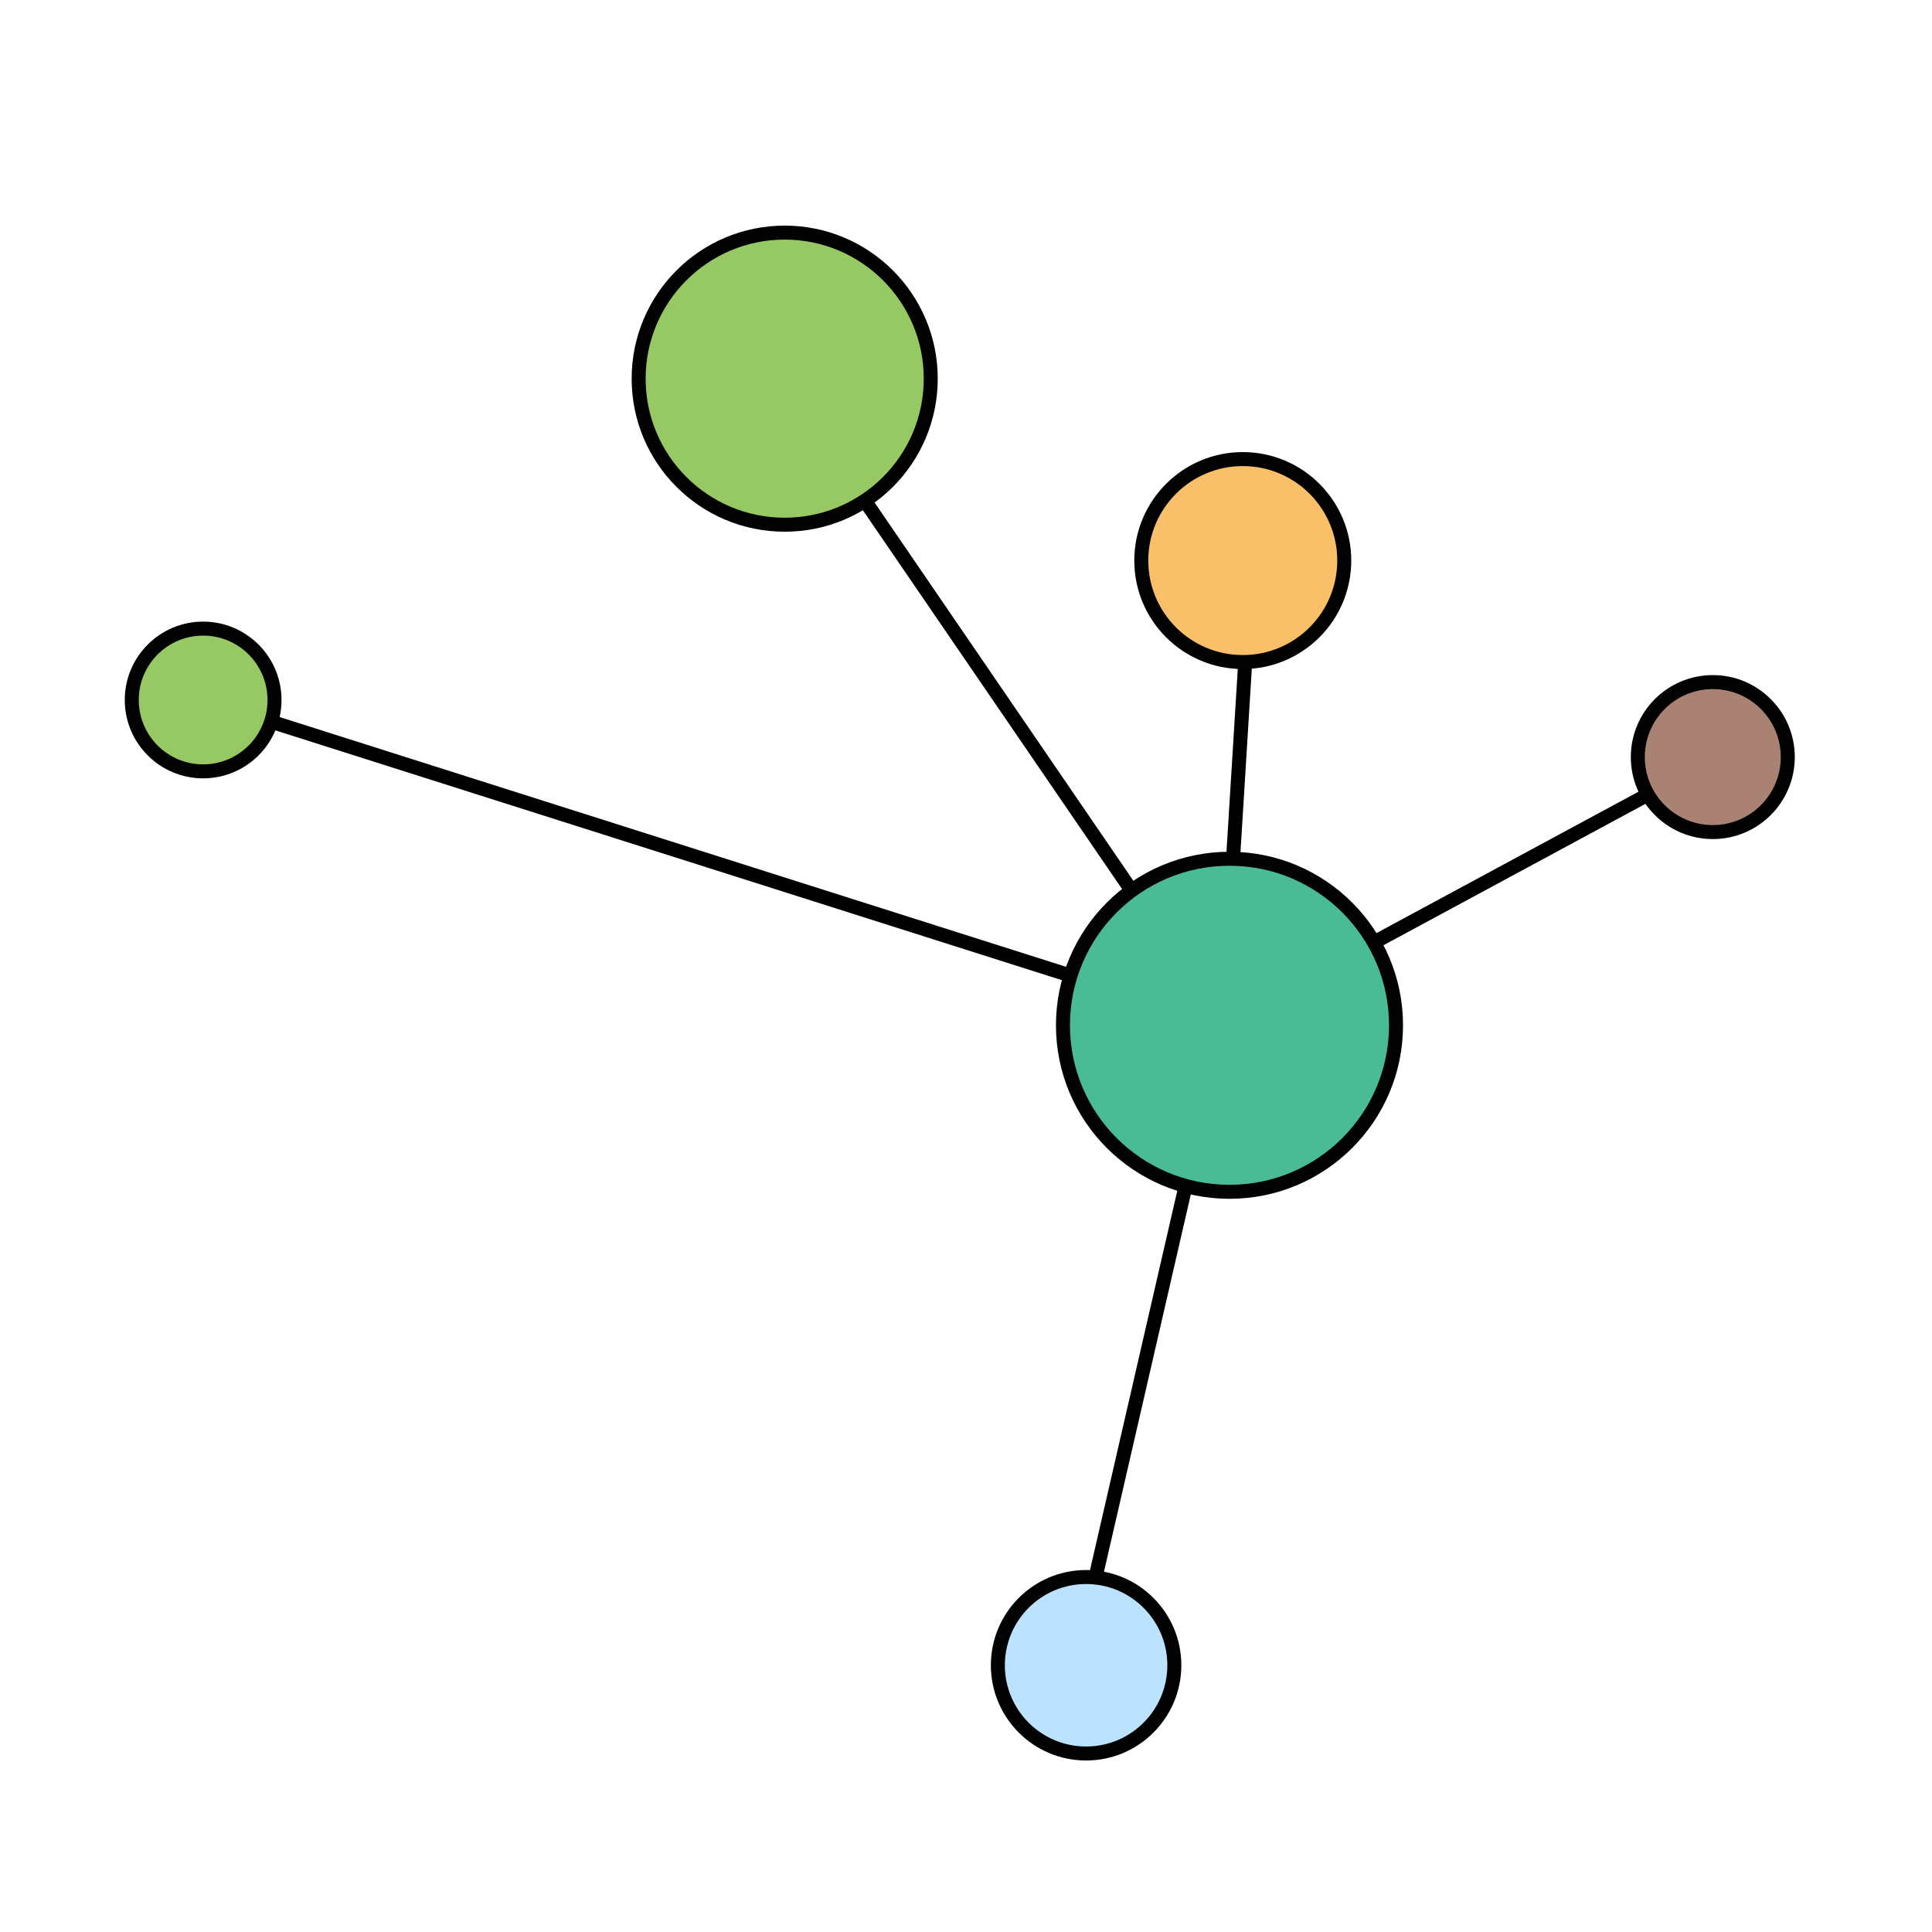
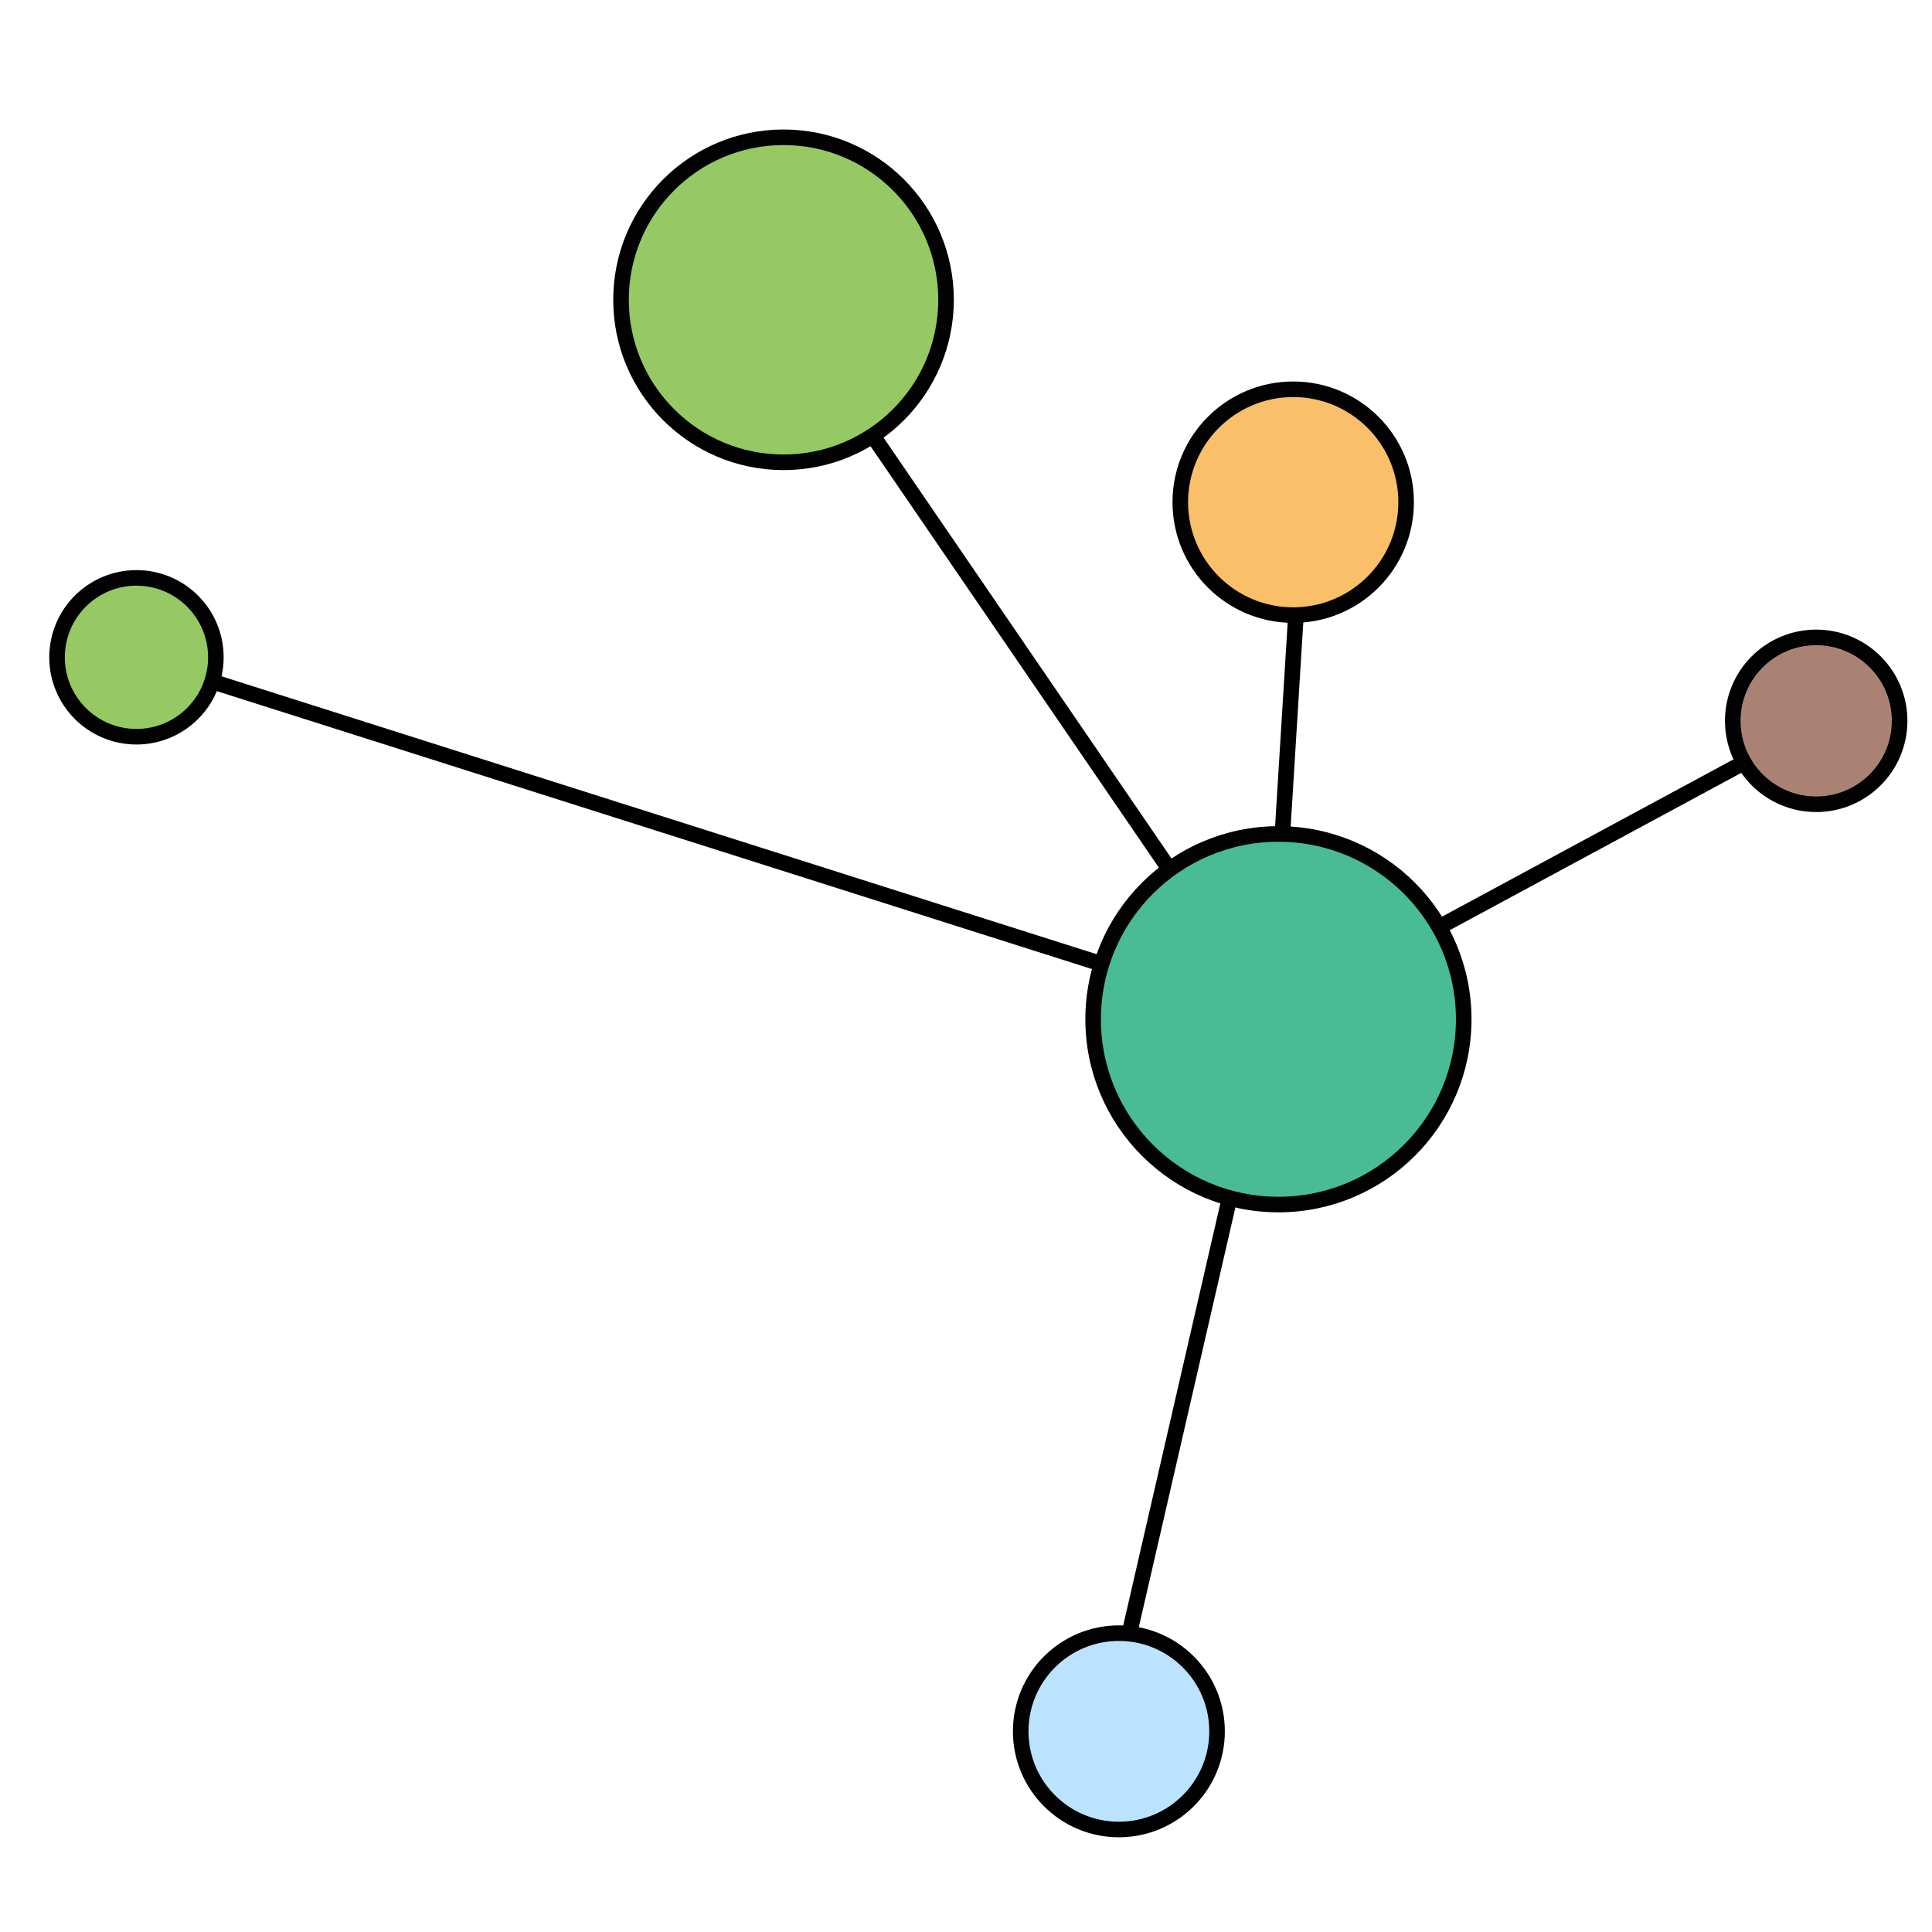
<svg xmlns="http://www.w3.org/2000/svg" version="1.1" id="svg2" width="253.333" height="253.333" viewBox="0 0 253.333 253.333">
  <defs id="defs6" />
-   <path style="fill:none;stroke:#000000;stroke-width:1.835px;stroke-linecap:butt;stroke-linejoin:miter;stroke-opacity:1" d="m 141.195,217.487 19.151,-83.221 3.83,-61.98" id="path879" />
-   <path style="fill:none;stroke:#000000;stroke-width:1.835px;stroke-linecap:butt;stroke-linejoin:miter;stroke-opacity:1" d="M 160.347,134.266 226.157,98.749" id="path907" />
-   <path style="fill:none;stroke:#000000;stroke-width:1.835px;stroke-linecap:butt;stroke-linejoin:miter;stroke-opacity:1" d="M 160.347,134.266 101.5,48.26" id="path909" />
-   <path style="fill:none;stroke:#000000;stroke-width:1.835px;stroke-linecap:butt;stroke-linejoin:miter;stroke-opacity:1" d="M 160.347,134.266 27.681,92.133" id="path911" />
-   <circle style="opacity:1;fill:#96c964;fill-opacity:1;stroke:#010201;stroke-width:1.835;stroke-linecap:square;stroke-linejoin:miter;stroke-miterlimit:4;stroke-dasharray:none;stroke-dashoffset:0;stroke-opacity:1" id="path817" cx="102.893" cy="49.652" r="19.151" />
-   <circle style="opacity:1;fill:#49bc95;fill-opacity:1;stroke:#010201;stroke-width:1.835;stroke-linecap:square;stroke-linejoin:miter;stroke-miterlimit:4;stroke-dasharray:none;stroke-dashoffset:0;stroke-opacity:1" id="path817-3" cx="161.217" cy="134.44" r="21.836" />
-   <circle style="opacity:1;fill:#f9c069;fill-opacity:1;stroke:#010201;stroke-width:1.835;stroke-linecap:square;stroke-linejoin:miter;stroke-miterlimit:4;stroke-dasharray:none;stroke-dashoffset:0;stroke-opacity:1" id="path817-3-6" cx="162.958" cy="73.504" r="13.307" />
-   <circle style="opacity:1;fill:#bbe3ff;fill-opacity:1;stroke:#010201;stroke-width:1.835;stroke-linecap:square;stroke-linejoin:miter;stroke-miterlimit:4;stroke-dasharray:none;stroke-dashoffset:0;stroke-opacity:1" id="path817-3-6-7" cx="142.414" cy="218.357" r="11.57" />
-   <circle style="opacity:1;fill:#aa8273;fill-opacity:1;stroke:#010201;stroke-width:1.835;stroke-linecap:square;stroke-linejoin:miter;stroke-miterlimit:4;stroke-dasharray:none;stroke-dashoffset:0;stroke-opacity:1" id="path817-3-6-7-5" cx="224.59" cy="99.272" r="9.833" />
-   <circle style="opacity:1;fill:#96c964;fill-opacity:1;stroke:#010201;stroke-width:1.835;stroke-linecap:square;stroke-linejoin:miter;stroke-miterlimit:4;stroke-dasharray:none;stroke-dashoffset:0;stroke-opacity:1" id="path817-35" cx="26.636" cy="91.785" r="9.359" />
+   <path style="fill:none;stroke:#000000;stroke-width:2.042px;stroke-linecap:butt;stroke-linejoin:miter;stroke-opacity:1" d="m 145.357,226.052 21.309,-92.596 4.262,-68.963" id="path879" />
+   <path style="fill:none;stroke:#000000;stroke-width:2.042px;stroke-linecap:butt;stroke-linejoin:miter;stroke-opacity:1" d="M 166.666,133.456 239.89,93.938" id="path907" />
+   <path style="fill:none;stroke:#000000;stroke-width:2.042px;stroke-linecap:butt;stroke-linejoin:miter;stroke-opacity:1" d="M 166.666,133.456 101.19,37.761" id="path909" />
+   <path style="fill:none;stroke:#000000;stroke-width:2.042px;stroke-linecap:butt;stroke-linejoin:miter;stroke-opacity:1" d="M 166.666,133.456 19.055,86.577" id="path911" />
+   <circle style="opacity:1;fill:#96c964;fill-opacity:1;stroke:#010201;stroke-width:2.042;stroke-linecap:square;stroke-linejoin:miter;stroke-miterlimit:4;stroke-dasharray:none;stroke-dashoffset:0;stroke-opacity:1" id="path817" cx="102.74" cy="39.31" r="21.309" />
+   <circle style="opacity:1;fill:#49bc95;fill-opacity:1;stroke:#010201;stroke-width:2.042;stroke-linecap:square;stroke-linejoin:miter;stroke-miterlimit:4;stroke-dasharray:none;stroke-dashoffset:0;stroke-opacity:1" id="path817-3" cx="167.634" cy="133.65" r="24.296" />
+   <circle style="opacity:1;fill:#f9c069;fill-opacity:1;stroke:#010201;stroke-width:2.042;stroke-linecap:square;stroke-linejoin:miter;stroke-miterlimit:4;stroke-dasharray:none;stroke-dashoffset:0;stroke-opacity:1" id="path817-3-6" cx="169.571" cy="65.849" r="14.806" />
+   <circle style="opacity:1;fill:#bbe3ff;fill-opacity:1;stroke:#010201;stroke-width:2.042;stroke-linecap:square;stroke-linejoin:miter;stroke-miterlimit:4;stroke-dasharray:none;stroke-dashoffset:0;stroke-opacity:1" id="path817-3-6-7" cx="146.713" cy="227.02" r="12.873" />
+   <circle style="opacity:1;fill:#aa8273;fill-opacity:1;stroke:#010201;stroke-width:2.042;stroke-linecap:square;stroke-linejoin:miter;stroke-miterlimit:4;stroke-dasharray:none;stroke-dashoffset:0;stroke-opacity:1" id="path817-3-6-7-5" cx="238.147" cy="94.519" r="10.94" />
+   <circle style="opacity:1;fill:#96c964;fill-opacity:1;stroke:#010201;stroke-width:2.042;stroke-linecap:square;stroke-linejoin:miter;stroke-miterlimit:4;stroke-dasharray:none;stroke-dashoffset:0;stroke-opacity:1" id="path817-35" cx="17.893" cy="86.189" r="10.413" />
</svg>
